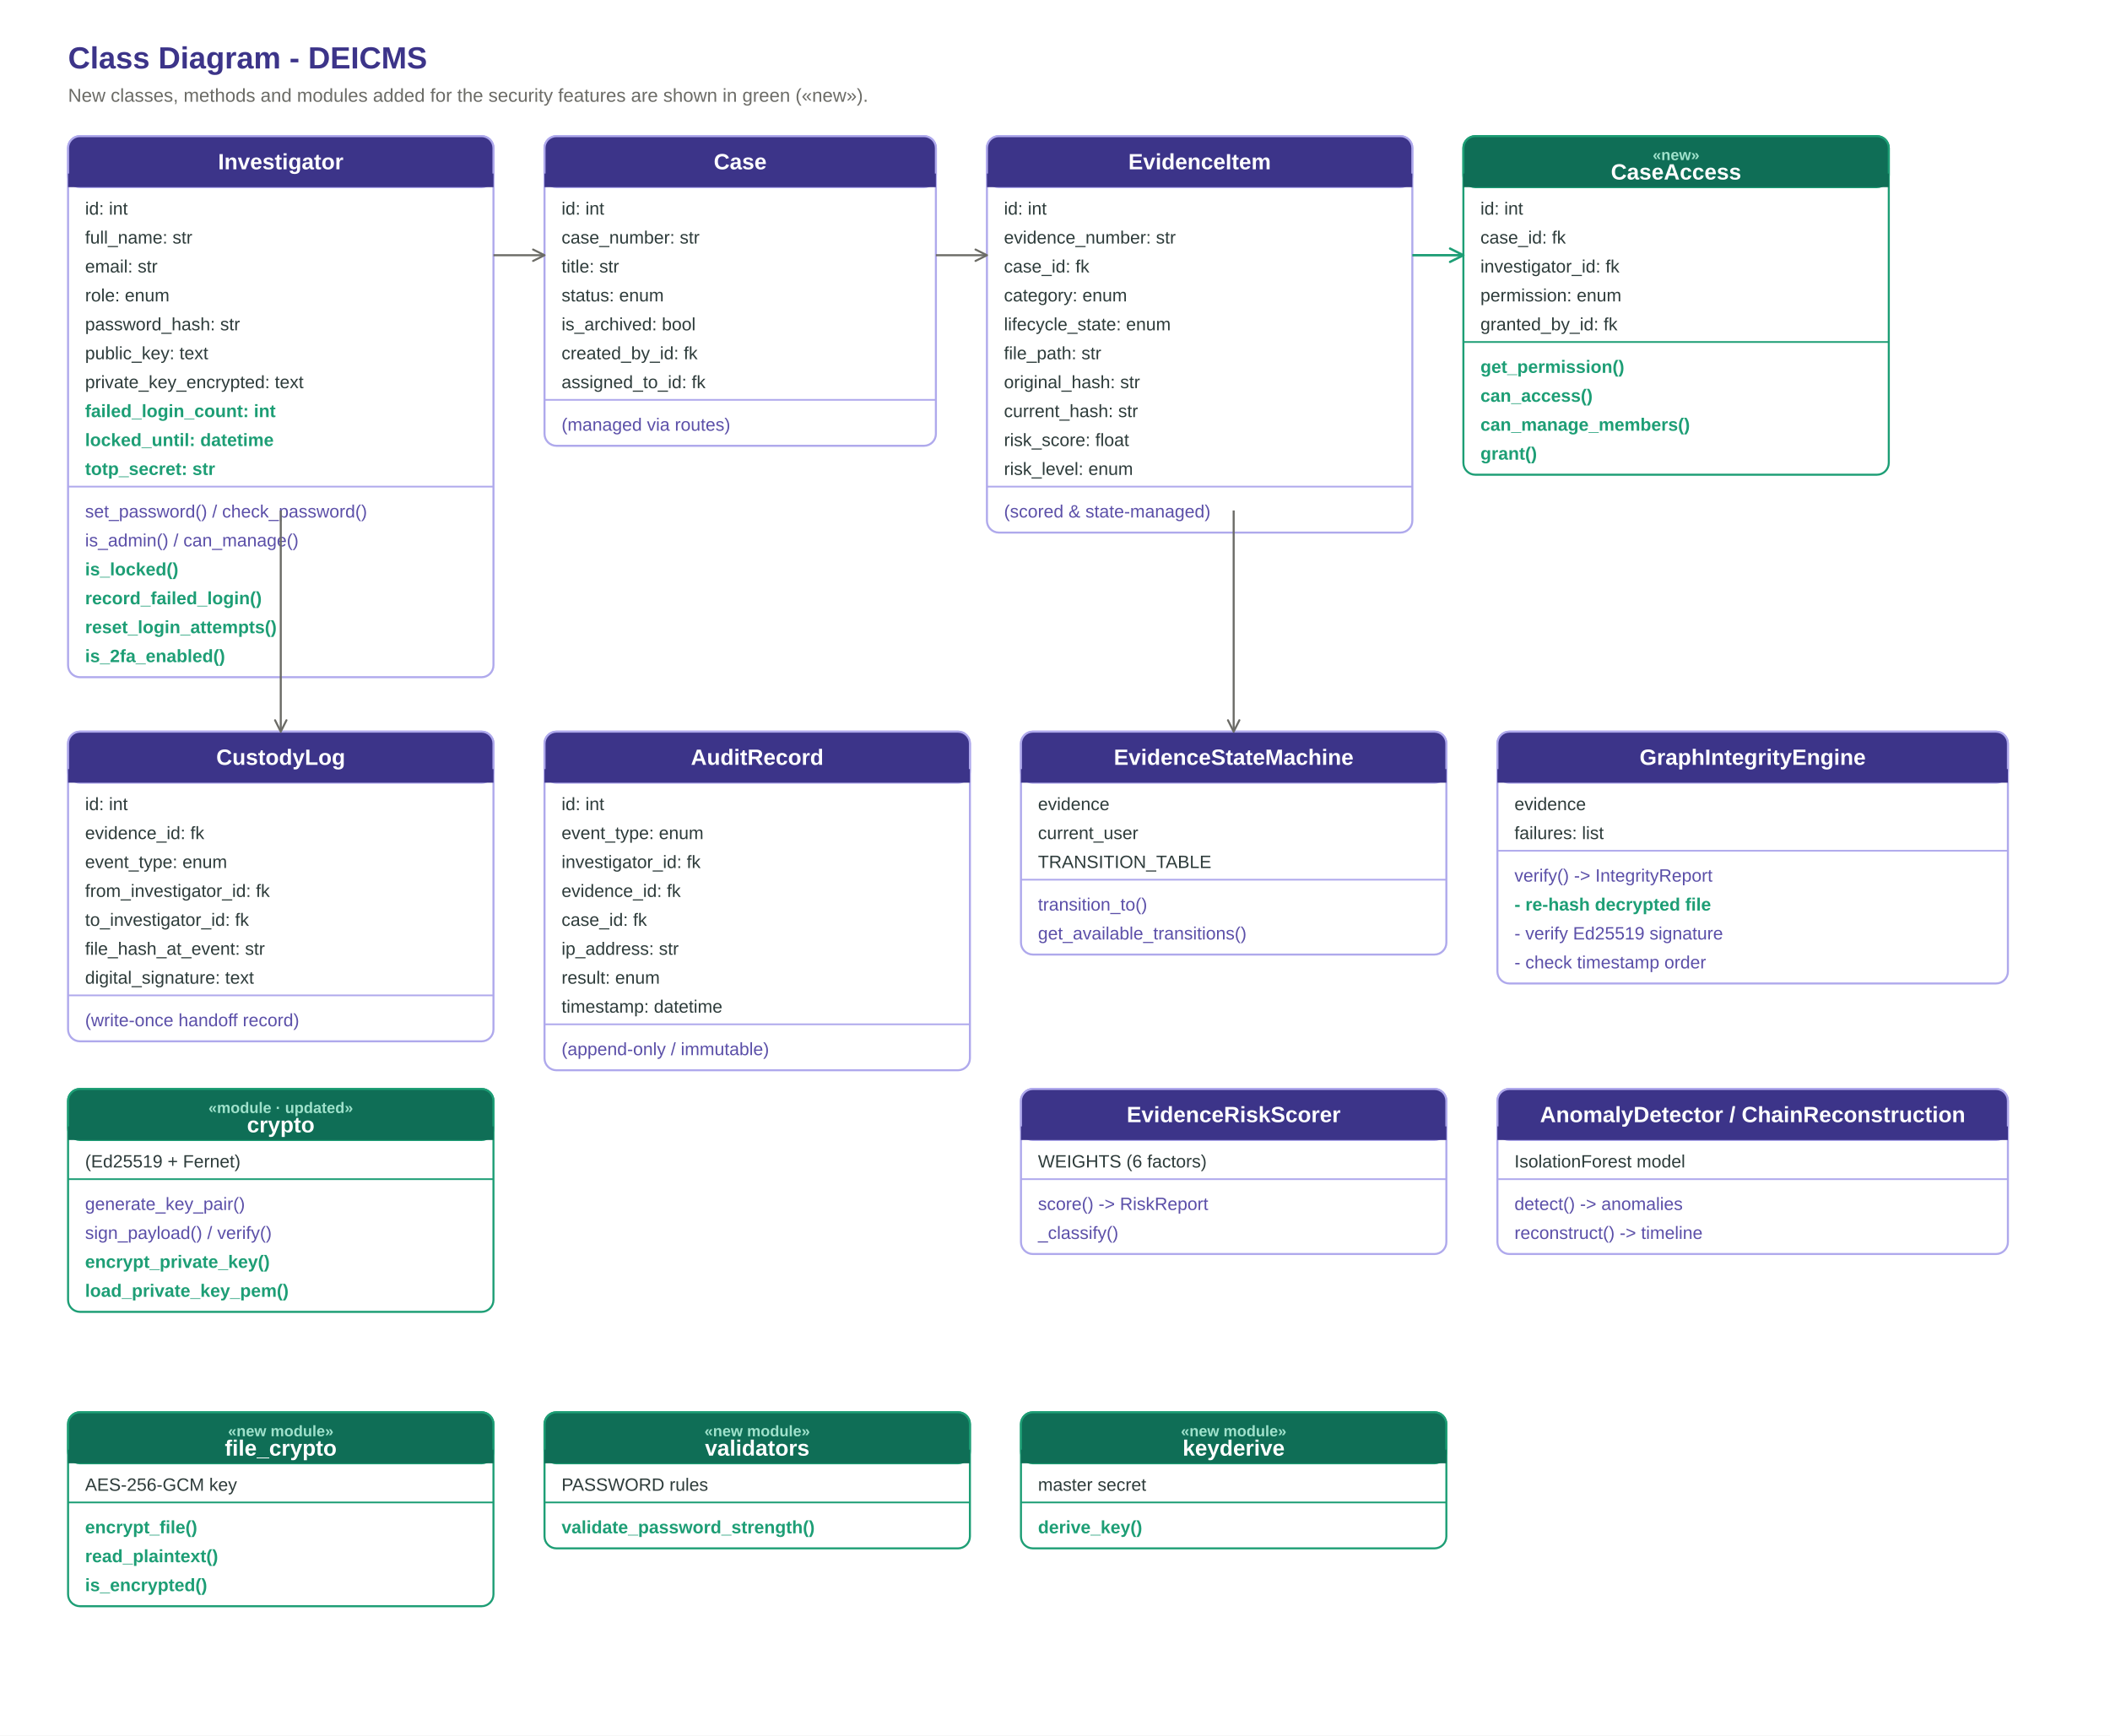
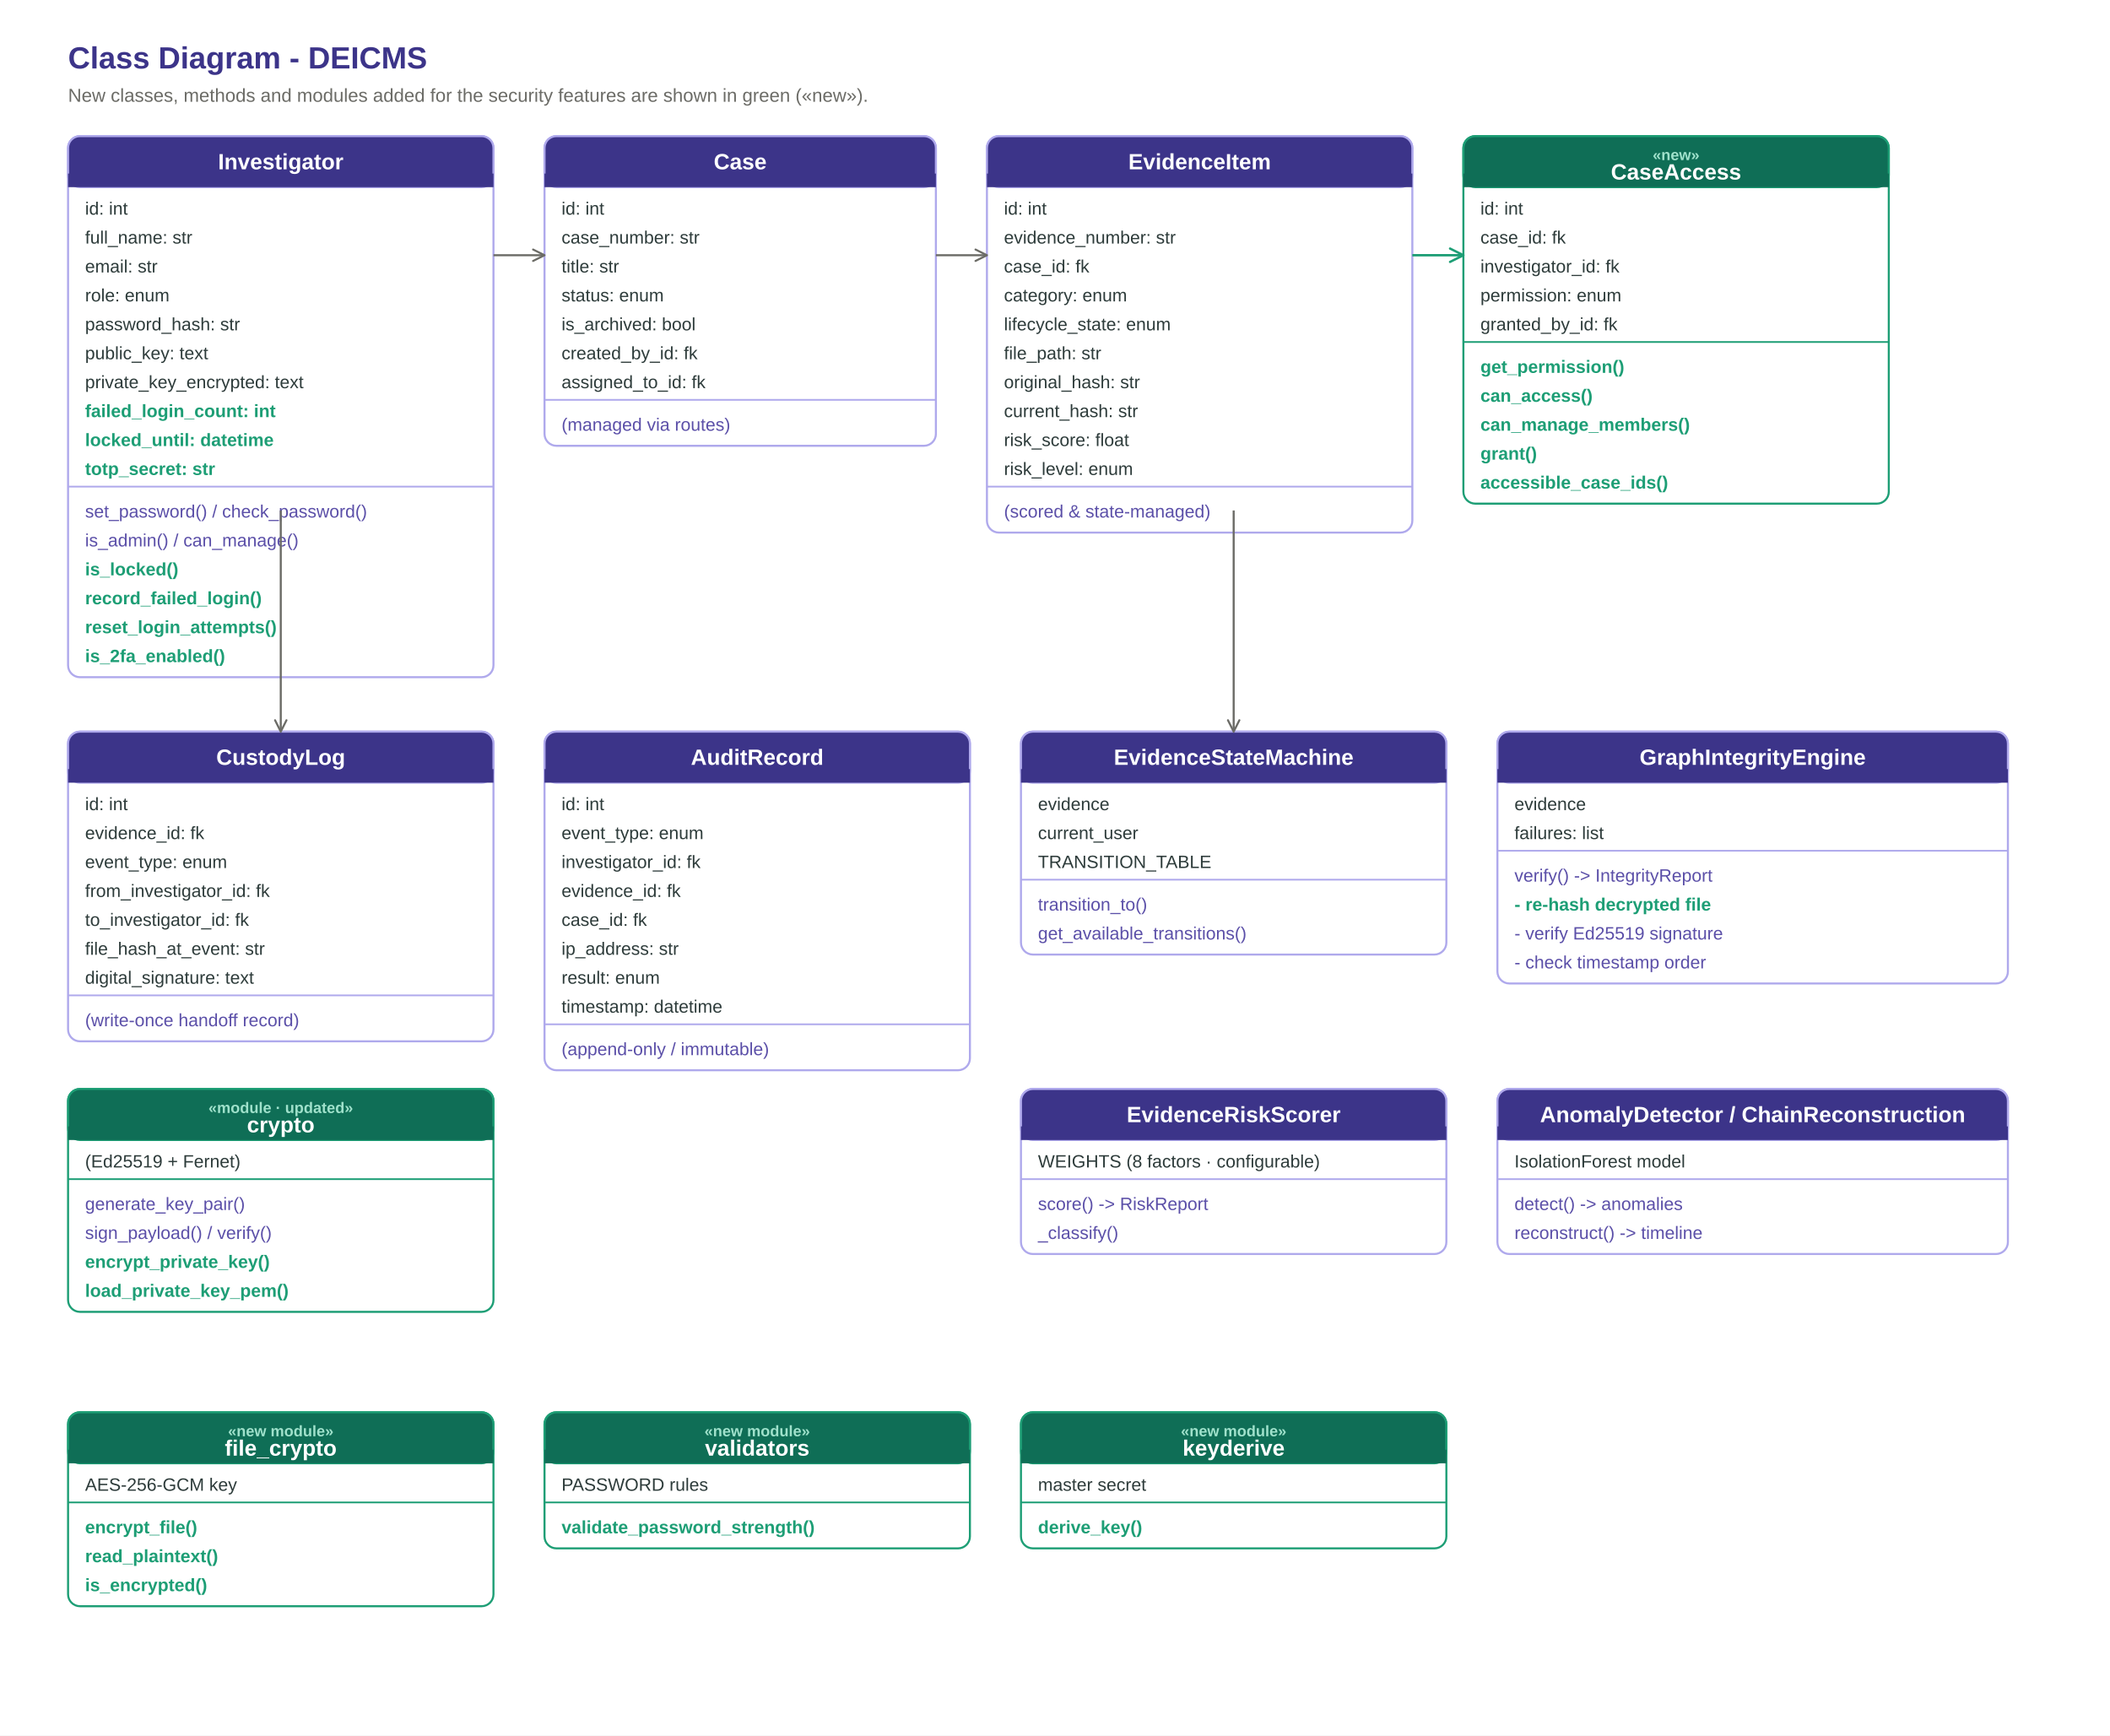
<svg xmlns="http://www.w3.org/2000/svg" width="100%" viewBox="0 0 1240 1020" role="img" font-family="Segoe UI, Arial, Helvetica, sans-serif">
  <defs>
    <marker id="arrow" viewBox="0 0 10 10" refX="9" refY="5" markerWidth="7" markerHeight="7" orient="auto-start-reverse">
      <path d="M1 1L9 5L1 9" fill="none" stroke="#6B6B66" stroke-width="1.4" stroke-linecap="round" stroke-linejoin="round" />
    </marker>
    <marker id="tarrow" viewBox="0 0 10 10" refX="9" refY="5" markerWidth="7" markerHeight="7" orient="auto-start-reverse">
      <path d="M1 1L9 5L1 9" fill="none" stroke="#1D9E75" stroke-width="1.4" stroke-linecap="round" stroke-linejoin="round" />
    </marker>
  </defs>
  <rect x="0" y="0" width="1240" height="1020" fill="#FFFFFF" />
  <text x="40" y="34" font-size="18" fill="#3C3489" text-anchor="start" font-weight="700" dominant-baseline="central">Class Diagram - DEICMS</text>
  <text x="40" y="56" font-size="11" fill="#6B6B66" text-anchor="start" font-weight="400" dominant-baseline="central">New classes, methods and modules added for the security features are shown in green («new»).</text>
  <rect x="40" y="80" width="250" height="318" fill="#FFFFFF" rx="7" stroke="#AFA9EC" stroke-width="1.2" />
  <rect x="40" y="80" width="250" height="30" fill="#3C3489" rx="7" stroke="#AFA9EC" stroke-width="1.2" />
  <rect x="40" y="102" width="250" height="8" fill="#3C3489" rx="0" />
  <text x="165.0" y="95.0" font-size="13" fill="#FFFFFF" text-anchor="middle" font-weight="700" dominant-baseline="central">Investigator</text>
  <text x="50" y="122.5" font-size="10.5" fill="#2D3B3A" text-anchor="start" font-weight="400" dominant-baseline="central">id: int</text>
  <text x="50" y="139.5" font-size="10.5" fill="#2D3B3A" text-anchor="start" font-weight="400" dominant-baseline="central">full_name: str</text>
  <text x="50" y="156.5" font-size="10.5" fill="#2D3B3A" text-anchor="start" font-weight="400" dominant-baseline="central">email: str</text>
  <text x="50" y="173.5" font-size="10.5" fill="#2D3B3A" text-anchor="start" font-weight="400" dominant-baseline="central">role: enum</text>
  <text x="50" y="190.5" font-size="10.5" fill="#2D3B3A" text-anchor="start" font-weight="400" dominant-baseline="central">password_hash: str</text>
  <text x="50" y="207.5" font-size="10.5" fill="#2D3B3A" text-anchor="start" font-weight="400" dominant-baseline="central">public_key: text</text>
  <text x="50" y="224.5" font-size="10.5" fill="#2D3B3A" text-anchor="start" font-weight="400" dominant-baseline="central">private_key_encrypted: text</text>
  <text x="50" y="241.5" font-size="10.5" fill="#1D9E75" text-anchor="start" font-weight="700" dominant-baseline="central">failed_login_count: int</text>
  <text x="50" y="258.5" font-size="10.5" fill="#1D9E75" text-anchor="start" font-weight="700" dominant-baseline="central">locked_until: datetime</text>
  <text x="50" y="275.5" font-size="10.5" fill="#1D9E75" text-anchor="start" font-weight="700" dominant-baseline="central">totp_secret: str</text>
  <line x1="40" y1="286" x2="290" y2="286" stroke="#AFA9EC" stroke-width="1" />
  <text x="50" y="300.5" font-size="10.5" fill="#5B4FA8" text-anchor="start" font-weight="400" dominant-baseline="central">set_password() / check_password()</text>
  <text x="50" y="317.5" font-size="10.5" fill="#5B4FA8" text-anchor="start" font-weight="400" dominant-baseline="central">is_admin() / can_manage()</text>
  <text x="50" y="334.5" font-size="10.5" fill="#1D9E75" text-anchor="start" font-weight="700" dominant-baseline="central">is_locked()</text>
  <text x="50" y="351.5" font-size="10.5" fill="#1D9E75" text-anchor="start" font-weight="700" dominant-baseline="central">record_failed_login()</text>
  <text x="50" y="368.5" font-size="10.5" fill="#1D9E75" text-anchor="start" font-weight="700" dominant-baseline="central">reset_login_attempts()</text>
  <text x="50" y="385.5" font-size="10.5" fill="#1D9E75" text-anchor="start" font-weight="700" dominant-baseline="central">is_2fa_enabled()</text>
  <rect x="320" y="80" width="230" height="182" fill="#FFFFFF" rx="7" stroke="#AFA9EC" stroke-width="1.2" />
  <rect x="320" y="80" width="230" height="30" fill="#3C3489" rx="7" stroke="#AFA9EC" stroke-width="1.2" />
  <rect x="320" y="102" width="230" height="8" fill="#3C3489" rx="0" />
  <text x="435.0" y="95.0" font-size="13" fill="#FFFFFF" text-anchor="middle" font-weight="700" dominant-baseline="central">Case</text>
  <text x="330" y="122.5" font-size="10.5" fill="#2D3B3A" text-anchor="start" font-weight="400" dominant-baseline="central">id: int</text>
  <text x="330" y="139.5" font-size="10.5" fill="#2D3B3A" text-anchor="start" font-weight="400" dominant-baseline="central">case_number: str</text>
  <text x="330" y="156.5" font-size="10.5" fill="#2D3B3A" text-anchor="start" font-weight="400" dominant-baseline="central">title: str</text>
  <text x="330" y="173.5" font-size="10.5" fill="#2D3B3A" text-anchor="start" font-weight="400" dominant-baseline="central">status: enum</text>
  <text x="330" y="190.5" font-size="10.5" fill="#2D3B3A" text-anchor="start" font-weight="400" dominant-baseline="central">is_archived: bool</text>
  <text x="330" y="207.5" font-size="10.5" fill="#2D3B3A" text-anchor="start" font-weight="400" dominant-baseline="central">created_by_id: fk</text>
  <text x="330" y="224.5" font-size="10.5" fill="#2D3B3A" text-anchor="start" font-weight="400" dominant-baseline="central">assigned_to_id: fk</text>
  <line x1="320" y1="235" x2="550" y2="235" stroke="#AFA9EC" stroke-width="1" />
  <text x="330" y="249.5" font-size="10.5" fill="#5B4FA8" text-anchor="start" font-weight="400" dominant-baseline="central">(managed via routes)</text>
  <rect x="580" y="80" width="250" height="233" fill="#FFFFFF" rx="7" stroke="#AFA9EC" stroke-width="1.2" />
  <rect x="580" y="80" width="250" height="30" fill="#3C3489" rx="7" stroke="#AFA9EC" stroke-width="1.2" />
  <rect x="580" y="102" width="250" height="8" fill="#3C3489" rx="0" />
  <text x="705.0" y="95.0" font-size="13" fill="#FFFFFF" text-anchor="middle" font-weight="700" dominant-baseline="central">EvidenceItem</text>
  <text x="590" y="122.5" font-size="10.5" fill="#2D3B3A" text-anchor="start" font-weight="400" dominant-baseline="central">id: int</text>
  <text x="590" y="139.5" font-size="10.5" fill="#2D3B3A" text-anchor="start" font-weight="400" dominant-baseline="central">evidence_number: str</text>
  <text x="590" y="156.5" font-size="10.5" fill="#2D3B3A" text-anchor="start" font-weight="400" dominant-baseline="central">case_id: fk</text>
  <text x="590" y="173.5" font-size="10.5" fill="#2D3B3A" text-anchor="start" font-weight="400" dominant-baseline="central">category: enum</text>
  <text x="590" y="190.5" font-size="10.5" fill="#2D3B3A" text-anchor="start" font-weight="400" dominant-baseline="central">lifecycle_state: enum</text>
  <text x="590" y="207.5" font-size="10.5" fill="#2D3B3A" text-anchor="start" font-weight="400" dominant-baseline="central">file_path: str</text>
  <text x="590" y="224.5" font-size="10.5" fill="#2D3B3A" text-anchor="start" font-weight="400" dominant-baseline="central">original_hash: str</text>
  <text x="590" y="241.5" font-size="10.5" fill="#2D3B3A" text-anchor="start" font-weight="400" dominant-baseline="central">current_hash: str</text>
  <text x="590" y="258.5" font-size="10.5" fill="#2D3B3A" text-anchor="start" font-weight="400" dominant-baseline="central">risk_score: float</text>
  <text x="590" y="275.5" font-size="10.5" fill="#2D3B3A" text-anchor="start" font-weight="400" dominant-baseline="central">risk_level: enum</text>
  <line x1="580" y1="286" x2="830" y2="286" stroke="#AFA9EC" stroke-width="1" />
  <text x="590" y="300.5" font-size="10.5" fill="#5B4FA8" text-anchor="start" font-weight="400" dominant-baseline="central">(scored &amp; state-managed)</text>
-   <rect x="860" y="80" width="250" height="199" fill="#FFFFFF" rx="7" stroke="#1D9E75" stroke-width="1.2" />
+   <rect x="860" y="80" width="250" height="216" fill="#FFFFFF" rx="7" stroke="#1D9E75" stroke-width="1.2" />
  <rect x="860" y="80" width="250" height="30" fill="#0F6E56" rx="7" stroke="#1D9E75" stroke-width="1.2" />
  <rect x="860" y="102" width="250" height="8" fill="#0F6E56" rx="0" />
  <text x="985.0" y="91" font-size="9" fill="#9FE1CB" text-anchor="middle" font-weight="700" dominant-baseline="central">«new»</text>
  <text x="985.0" y="101" font-size="13" fill="#FFFFFF" text-anchor="middle" font-weight="700" dominant-baseline="central">CaseAccess</text>
  <text x="870" y="122.5" font-size="10.5" fill="#2D3B3A" text-anchor="start" font-weight="400" dominant-baseline="central">id: int</text>
  <text x="870" y="139.5" font-size="10.5" fill="#2D3B3A" text-anchor="start" font-weight="400" dominant-baseline="central">case_id: fk</text>
  <text x="870" y="156.5" font-size="10.5" fill="#2D3B3A" text-anchor="start" font-weight="400" dominant-baseline="central">investigator_id: fk</text>
  <text x="870" y="173.5" font-size="10.5" fill="#2D3B3A" text-anchor="start" font-weight="400" dominant-baseline="central">permission: enum</text>
  <text x="870" y="190.5" font-size="10.5" fill="#2D3B3A" text-anchor="start" font-weight="400" dominant-baseline="central">granted_by_id: fk</text>
  <line x1="860" y1="201" x2="1110" y2="201" stroke="#1D9E75" stroke-width="1" />
  <text x="870" y="215.5" font-size="10.5" fill="#1D9E75" text-anchor="start" font-weight="700" dominant-baseline="central">get_permission()</text>
  <text x="870" y="232.5" font-size="10.5" fill="#1D9E75" text-anchor="start" font-weight="700" dominant-baseline="central">can_access()</text>
  <text x="870" y="249.5" font-size="10.5" fill="#1D9E75" text-anchor="start" font-weight="700" dominant-baseline="central">can_manage_members()</text>
  <text x="870" y="266.5" font-size="10.5" fill="#1D9E75" text-anchor="start" font-weight="700" dominant-baseline="central">grant()</text>
+   <text x="870" y="283.5" font-size="10.5" fill="#1D9E75" text-anchor="start" font-weight="700" dominant-baseline="central">accessible_case_ids()</text>
  <rect x="40" y="430" width="250" height="182" fill="#FFFFFF" rx="7" stroke="#AFA9EC" stroke-width="1.2" />
  <rect x="40" y="430" width="250" height="30" fill="#3C3489" rx="7" stroke="#AFA9EC" stroke-width="1.2" />
  <rect x="40" y="452" width="250" height="8" fill="#3C3489" rx="0" />
  <text x="165.0" y="445.0" font-size="13" fill="#FFFFFF" text-anchor="middle" font-weight="700" dominant-baseline="central">CustodyLog</text>
  <text x="50" y="472.5" font-size="10.5" fill="#2D3B3A" text-anchor="start" font-weight="400" dominant-baseline="central">id: int</text>
  <text x="50" y="489.5" font-size="10.5" fill="#2D3B3A" text-anchor="start" font-weight="400" dominant-baseline="central">evidence_id: fk</text>
  <text x="50" y="506.5" font-size="10.5" fill="#2D3B3A" text-anchor="start" font-weight="400" dominant-baseline="central">event_type: enum</text>
  <text x="50" y="523.5" font-size="10.5" fill="#2D3B3A" text-anchor="start" font-weight="400" dominant-baseline="central">from_investigator_id: fk</text>
  <text x="50" y="540.5" font-size="10.5" fill="#2D3B3A" text-anchor="start" font-weight="400" dominant-baseline="central">to_investigator_id: fk</text>
  <text x="50" y="557.5" font-size="10.5" fill="#2D3B3A" text-anchor="start" font-weight="400" dominant-baseline="central">file_hash_at_event: str</text>
  <text x="50" y="574.5" font-size="10.5" fill="#2D3B3A" text-anchor="start" font-weight="400" dominant-baseline="central">digital_signature: text</text>
  <line x1="40" y1="585" x2="290" y2="585" stroke="#AFA9EC" stroke-width="1" />
  <text x="50" y="599.5" font-size="10.5" fill="#5B4FA8" text-anchor="start" font-weight="400" dominant-baseline="central">(write-once handoff record)</text>
  <rect x="320" y="430" width="250" height="199" fill="#FFFFFF" rx="7" stroke="#AFA9EC" stroke-width="1.2" />
  <rect x="320" y="430" width="250" height="30" fill="#3C3489" rx="7" stroke="#AFA9EC" stroke-width="1.2" />
  <rect x="320" y="452" width="250" height="8" fill="#3C3489" rx="0" />
  <text x="445.0" y="445.0" font-size="13" fill="#FFFFFF" text-anchor="middle" font-weight="700" dominant-baseline="central">AuditRecord</text>
  <text x="330" y="472.5" font-size="10.5" fill="#2D3B3A" text-anchor="start" font-weight="400" dominant-baseline="central">id: int</text>
  <text x="330" y="489.5" font-size="10.5" fill="#2D3B3A" text-anchor="start" font-weight="400" dominant-baseline="central">event_type: enum</text>
  <text x="330" y="506.5" font-size="10.5" fill="#2D3B3A" text-anchor="start" font-weight="400" dominant-baseline="central">investigator_id: fk</text>
  <text x="330" y="523.5" font-size="10.5" fill="#2D3B3A" text-anchor="start" font-weight="400" dominant-baseline="central">evidence_id: fk</text>
  <text x="330" y="540.5" font-size="10.5" fill="#2D3B3A" text-anchor="start" font-weight="400" dominant-baseline="central">case_id: fk</text>
  <text x="330" y="557.5" font-size="10.5" fill="#2D3B3A" text-anchor="start" font-weight="400" dominant-baseline="central">ip_address: str</text>
  <text x="330" y="574.5" font-size="10.5" fill="#2D3B3A" text-anchor="start" font-weight="400" dominant-baseline="central">result: enum</text>
  <text x="330" y="591.5" font-size="10.5" fill="#2D3B3A" text-anchor="start" font-weight="400" dominant-baseline="central">timestamp: datetime</text>
  <line x1="320" y1="602" x2="570" y2="602" stroke="#AFA9EC" stroke-width="1" />
  <text x="330" y="616.5" font-size="10.5" fill="#5B4FA8" text-anchor="start" font-weight="400" dominant-baseline="central">(append-only / immutable)</text>
  <rect x="600" y="430" width="250" height="131" fill="#FFFFFF" rx="7" stroke="#AFA9EC" stroke-width="1.2" />
  <rect x="600" y="430" width="250" height="30" fill="#3C3489" rx="7" stroke="#AFA9EC" stroke-width="1.2" />
  <rect x="600" y="452" width="250" height="8" fill="#3C3489" rx="0" />
  <text x="725.0" y="445.0" font-size="13" fill="#FFFFFF" text-anchor="middle" font-weight="700" dominant-baseline="central">EvidenceStateMachine</text>
  <text x="610" y="472.5" font-size="10.5" fill="#2D3B3A" text-anchor="start" font-weight="400" dominant-baseline="central">evidence</text>
  <text x="610" y="489.5" font-size="10.5" fill="#2D3B3A" text-anchor="start" font-weight="400" dominant-baseline="central">current_user</text>
  <text x="610" y="506.5" font-size="10.5" fill="#2D3B3A" text-anchor="start" font-weight="400" dominant-baseline="central">TRANSITION_TABLE</text>
  <line x1="600" y1="517" x2="850" y2="517" stroke="#AFA9EC" stroke-width="1" />
  <text x="610" y="531.5" font-size="10.5" fill="#5B4FA8" text-anchor="start" font-weight="400" dominant-baseline="central">transition_to()</text>
  <text x="610" y="548.5" font-size="10.5" fill="#5B4FA8" text-anchor="start" font-weight="400" dominant-baseline="central">get_available_transitions()</text>
  <rect x="880" y="430" width="300" height="148" fill="#FFFFFF" rx="7" stroke="#AFA9EC" stroke-width="1.2" />
  <rect x="880" y="430" width="300" height="30" fill="#3C3489" rx="7" stroke="#AFA9EC" stroke-width="1.2" />
  <rect x="880" y="452" width="300" height="8" fill="#3C3489" rx="0" />
  <text x="1030.0" y="445.0" font-size="13" fill="#FFFFFF" text-anchor="middle" font-weight="700" dominant-baseline="central">GraphIntegrityEngine</text>
  <text x="890" y="472.5" font-size="10.5" fill="#2D3B3A" text-anchor="start" font-weight="400" dominant-baseline="central">evidence</text>
  <text x="890" y="489.5" font-size="10.5" fill="#2D3B3A" text-anchor="start" font-weight="400" dominant-baseline="central">failures: list</text>
  <line x1="880" y1="500" x2="1180" y2="500" stroke="#AFA9EC" stroke-width="1" />
  <text x="890" y="514.5" font-size="10.5" fill="#5B4FA8" text-anchor="start" font-weight="400" dominant-baseline="central">verify() -&gt; IntegrityReport</text>
  <text x="890" y="531.5" font-size="10.5" fill="#1D9E75" text-anchor="start" font-weight="700" dominant-baseline="central">- re-hash decrypted file</text>
  <text x="890" y="548.5" font-size="10.5" fill="#5B4FA8" text-anchor="start" font-weight="400" dominant-baseline="central">- verify Ed25519 signature</text>
  <text x="890" y="565.5" font-size="10.5" fill="#5B4FA8" text-anchor="start" font-weight="400" dominant-baseline="central">- check timestamp order</text>
  <rect x="600" y="640" width="250" height="97" fill="#FFFFFF" rx="7" stroke="#AFA9EC" stroke-width="1.2" />
  <rect x="600" y="640" width="250" height="30" fill="#3C3489" rx="7" stroke="#AFA9EC" stroke-width="1.2" />
  <rect x="600" y="662" width="250" height="8" fill="#3C3489" rx="0" />
  <text x="725.0" y="655.0" font-size="13" fill="#FFFFFF" text-anchor="middle" font-weight="700" dominant-baseline="central">EvidenceRiskScorer</text>
-   <text x="610" y="682.5" font-size="10.5" fill="#2D3B3A" text-anchor="start" font-weight="400" dominant-baseline="central">WEIGHTS (6 factors)</text>
+   <text x="610" y="682.5" font-size="10.5" fill="#2D3B3A" text-anchor="start" font-weight="400" dominant-baseline="central">WEIGHTS (8 factors · configurable)</text>
  <line x1="600" y1="693" x2="850" y2="693" stroke="#AFA9EC" stroke-width="1" />
  <text x="610" y="707.5" font-size="10.5" fill="#5B4FA8" text-anchor="start" font-weight="400" dominant-baseline="central">score() -&gt; RiskReport</text>
  <text x="610" y="724.5" font-size="10.5" fill="#5B4FA8" text-anchor="start" font-weight="400" dominant-baseline="central">_classify()</text>
  <rect x="880" y="640" width="300" height="97" fill="#FFFFFF" rx="7" stroke="#AFA9EC" stroke-width="1.2" />
  <rect x="880" y="640" width="300" height="30" fill="#3C3489" rx="7" stroke="#AFA9EC" stroke-width="1.2" />
  <rect x="880" y="662" width="300" height="8" fill="#3C3489" rx="0" />
  <text x="1030.0" y="655.0" font-size="13" fill="#FFFFFF" text-anchor="middle" font-weight="700" dominant-baseline="central">AnomalyDetector / ChainReconstruction</text>
  <text x="890" y="682.5" font-size="10.5" fill="#2D3B3A" text-anchor="start" font-weight="400" dominant-baseline="central">IsolationForest model</text>
  <line x1="880" y1="693" x2="1180" y2="693" stroke="#AFA9EC" stroke-width="1" />
  <text x="890" y="707.5" font-size="10.5" fill="#5B4FA8" text-anchor="start" font-weight="400" dominant-baseline="central">detect() -&gt; anomalies</text>
  <text x="890" y="724.5" font-size="10.5" fill="#5B4FA8" text-anchor="start" font-weight="400" dominant-baseline="central">reconstruct() -&gt; timeline</text>
  <rect x="40" y="640" width="250" height="131" fill="#FFFFFF" rx="7" stroke="#1D9E75" stroke-width="1.2" />
  <rect x="40" y="640" width="250" height="30" fill="#0F6E56" rx="7" stroke="#1D9E75" stroke-width="1.2" />
  <rect x="40" y="662" width="250" height="8" fill="#0F6E56" rx="0" />
  <text x="165.0" y="651" font-size="9" fill="#9FE1CB" text-anchor="middle" font-weight="700" dominant-baseline="central">«module · updated»</text>
  <text x="165.0" y="661" font-size="13" fill="#FFFFFF" text-anchor="middle" font-weight="700" dominant-baseline="central">crypto</text>
  <text x="50" y="682.5" font-size="10.5" fill="#2D3B3A" text-anchor="start" font-weight="400" dominant-baseline="central">(Ed25519 + Fernet)</text>
  <line x1="40" y1="693" x2="290" y2="693" stroke="#1D9E75" stroke-width="1" />
  <text x="50" y="707.5" font-size="10.5" fill="#5B4FA8" text-anchor="start" font-weight="400" dominant-baseline="central">generate_key_pair()</text>
  <text x="50" y="724.5" font-size="10.5" fill="#5B4FA8" text-anchor="start" font-weight="400" dominant-baseline="central">sign_payload() / verify()</text>
  <text x="50" y="741.5" font-size="10.5" fill="#1D9E75" text-anchor="start" font-weight="700" dominant-baseline="central">encrypt_private_key()</text>
  <text x="50" y="758.5" font-size="10.5" fill="#1D9E75" text-anchor="start" font-weight="700" dominant-baseline="central">load_private_key_pem()</text>
  <rect x="40" y="830" width="250" height="114" fill="#FFFFFF" rx="7" stroke="#1D9E75" stroke-width="1.2" />
  <rect x="40" y="830" width="250" height="30" fill="#0F6E56" rx="7" stroke="#1D9E75" stroke-width="1.2" />
  <rect x="40" y="852" width="250" height="8" fill="#0F6E56" rx="0" />
  <text x="165.0" y="841" font-size="9" fill="#9FE1CB" text-anchor="middle" font-weight="700" dominant-baseline="central">«new module»</text>
  <text x="165.0" y="851" font-size="13" fill="#FFFFFF" text-anchor="middle" font-weight="700" dominant-baseline="central">file_crypto</text>
  <text x="50" y="872.5" font-size="10.5" fill="#2D3B3A" text-anchor="start" font-weight="400" dominant-baseline="central">AES-256-GCM key</text>
  <line x1="40" y1="883" x2="290" y2="883" stroke="#1D9E75" stroke-width="1" />
  <text x="50" y="897.5" font-size="10.5" fill="#1D9E75" text-anchor="start" font-weight="700" dominant-baseline="central">encrypt_file()</text>
  <text x="50" y="914.5" font-size="10.5" fill="#1D9E75" text-anchor="start" font-weight="700" dominant-baseline="central">read_plaintext()</text>
  <text x="50" y="931.5" font-size="10.5" fill="#1D9E75" text-anchor="start" font-weight="700" dominant-baseline="central">is_encrypted()</text>
  <rect x="320" y="830" width="250" height="80" fill="#FFFFFF" rx="7" stroke="#1D9E75" stroke-width="1.2" />
  <rect x="320" y="830" width="250" height="30" fill="#0F6E56" rx="7" stroke="#1D9E75" stroke-width="1.2" />
  <rect x="320" y="852" width="250" height="8" fill="#0F6E56" rx="0" />
  <text x="445.0" y="841" font-size="9" fill="#9FE1CB" text-anchor="middle" font-weight="700" dominant-baseline="central">«new module»</text>
  <text x="445.0" y="851" font-size="13" fill="#FFFFFF" text-anchor="middle" font-weight="700" dominant-baseline="central">validators</text>
  <text x="330" y="872.5" font-size="10.5" fill="#2D3B3A" text-anchor="start" font-weight="400" dominant-baseline="central">PASSWORD rules</text>
  <line x1="320" y1="883" x2="570" y2="883" stroke="#1D9E75" stroke-width="1" />
  <text x="330" y="897.5" font-size="10.5" fill="#1D9E75" text-anchor="start" font-weight="700" dominant-baseline="central">validate_password_strength()</text>
  <rect x="600" y="830" width="250" height="80" fill="#FFFFFF" rx="7" stroke="#1D9E75" stroke-width="1.2" />
  <rect x="600" y="830" width="250" height="30" fill="#0F6E56" rx="7" stroke="#1D9E75" stroke-width="1.2" />
  <rect x="600" y="852" width="250" height="8" fill="#0F6E56" rx="0" />
  <text x="725.0" y="841" font-size="9" fill="#9FE1CB" text-anchor="middle" font-weight="700" dominant-baseline="central">«new module»</text>
  <text x="725.0" y="851" font-size="13" fill="#FFFFFF" text-anchor="middle" font-weight="700" dominant-baseline="central">keyderive</text>
  <text x="610" y="872.5" font-size="10.5" fill="#2D3B3A" text-anchor="start" font-weight="400" dominant-baseline="central">master secret</text>
  <line x1="600" y1="883" x2="850" y2="883" stroke="#1D9E75" stroke-width="1" />
  <text x="610" y="897.5" font-size="10.5" fill="#1D9E75" text-anchor="start" font-weight="700" dominant-baseline="central">derive_key()</text>
  <line x1="290" y1="150" x2="320" y2="150" stroke="#6B6B66" stroke-width="1.2" marker-end="url(#arrow)" />
  <line x1="550" y1="150" x2="580" y2="150" stroke="#6B6B66" stroke-width="1.2" marker-end="url(#arrow)" />
  <line x1="830" y1="150" x2="860" y2="150" stroke="#1D9E75" stroke-width="1.4" marker-end="url(#tarrow)" />
  <line x1="165" y1="300" x2="165" y2="430" stroke="#6B6B66" stroke-width="1.2" marker-end="url(#arrow)" />
  <line x1="725" y1="300" x2="725" y2="430" stroke="#6B6B66" stroke-width="1.2" marker-end="url(#arrow)" />
</svg>
